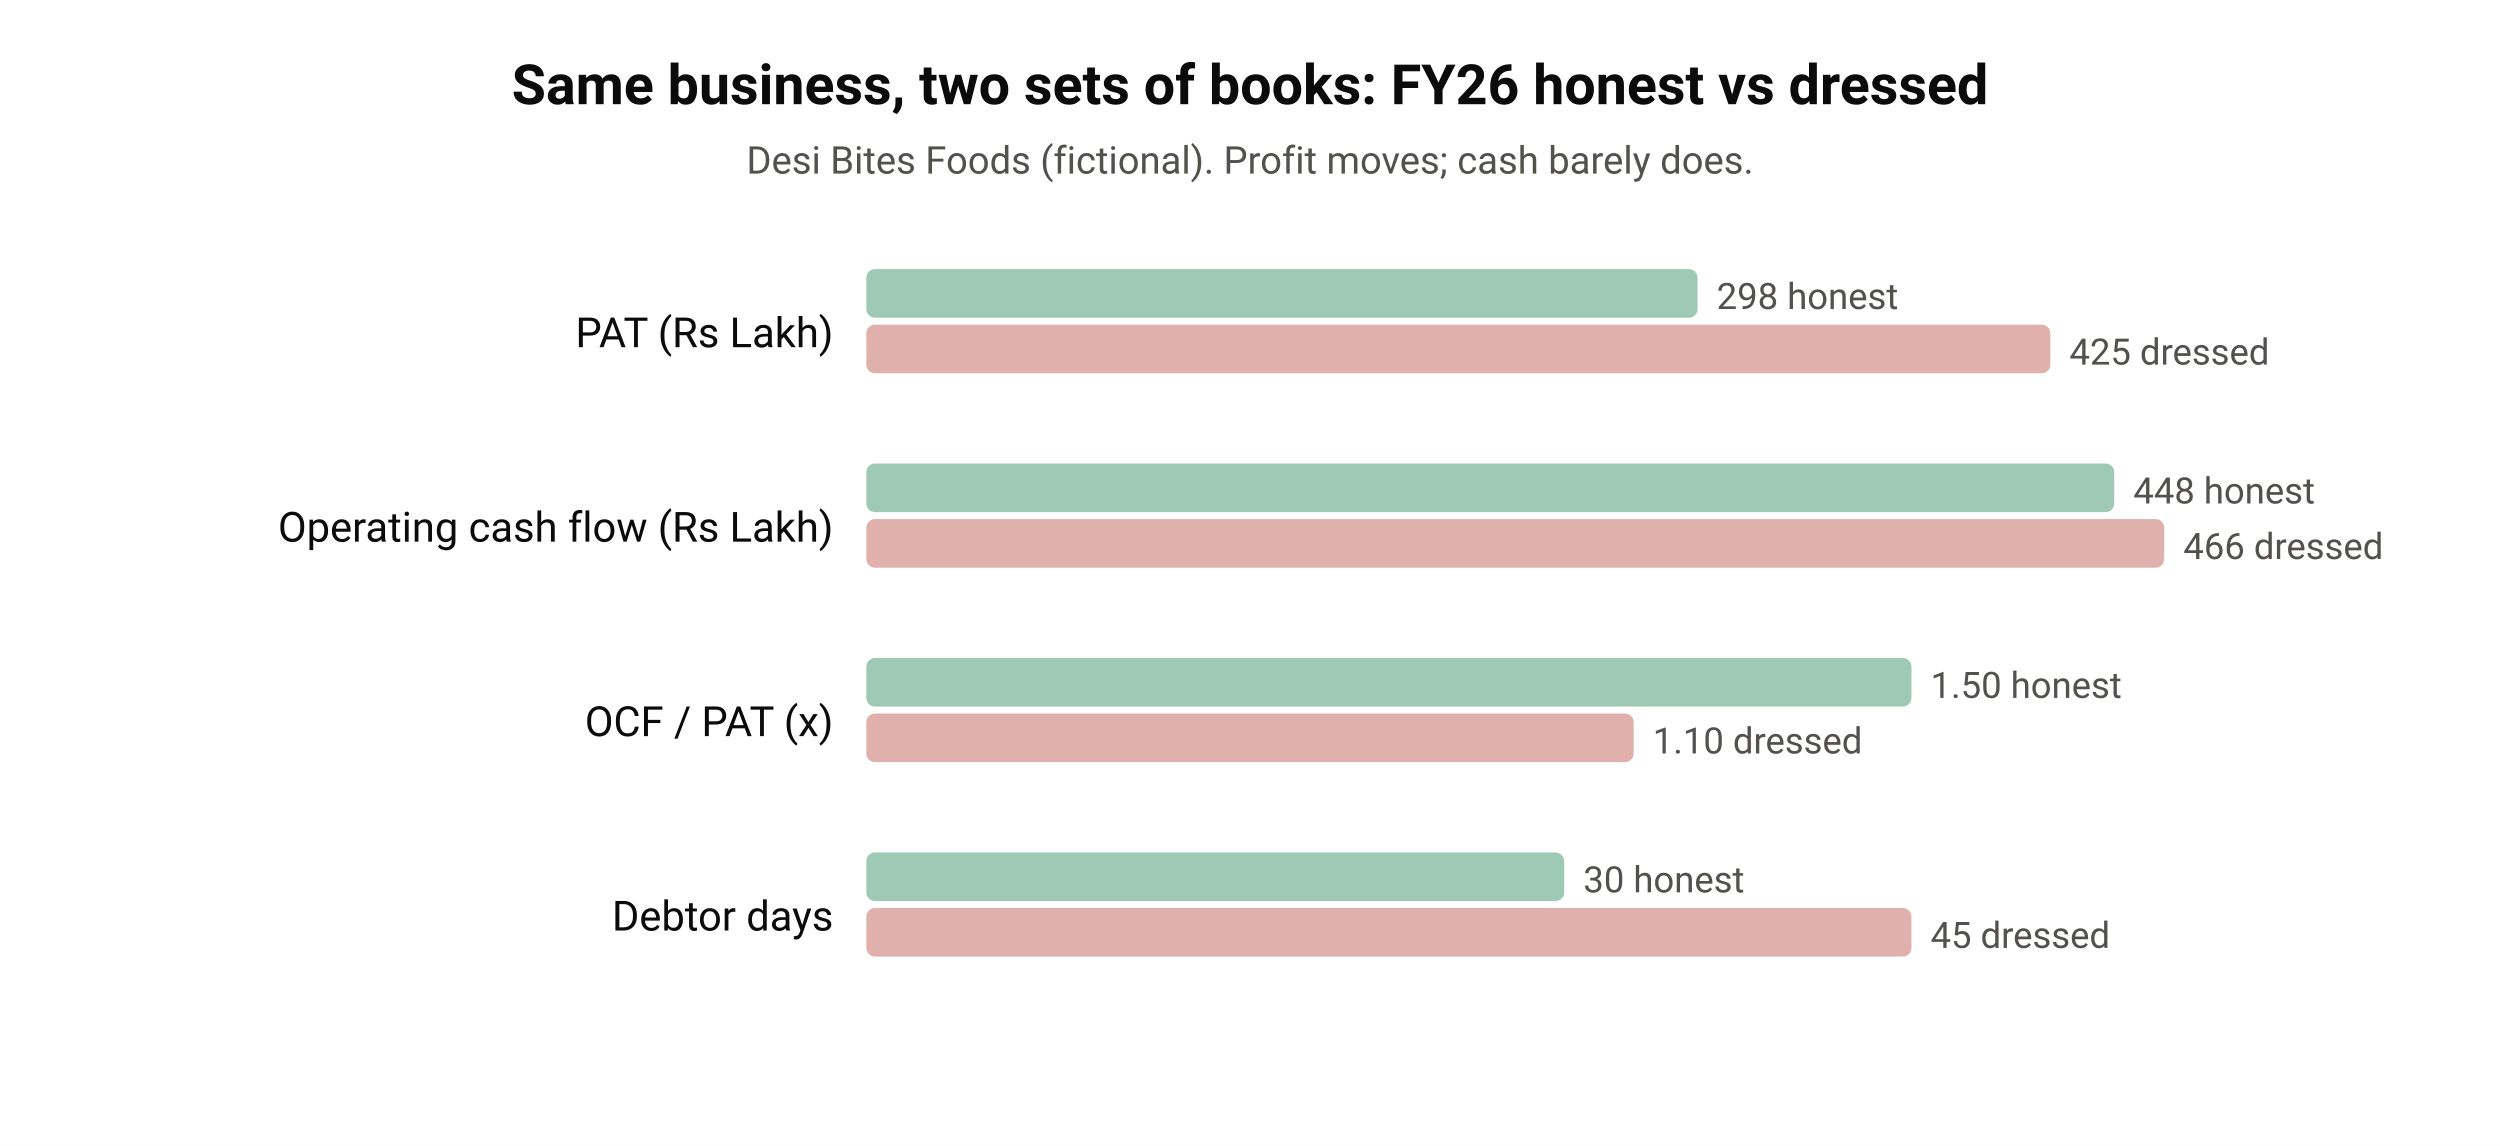
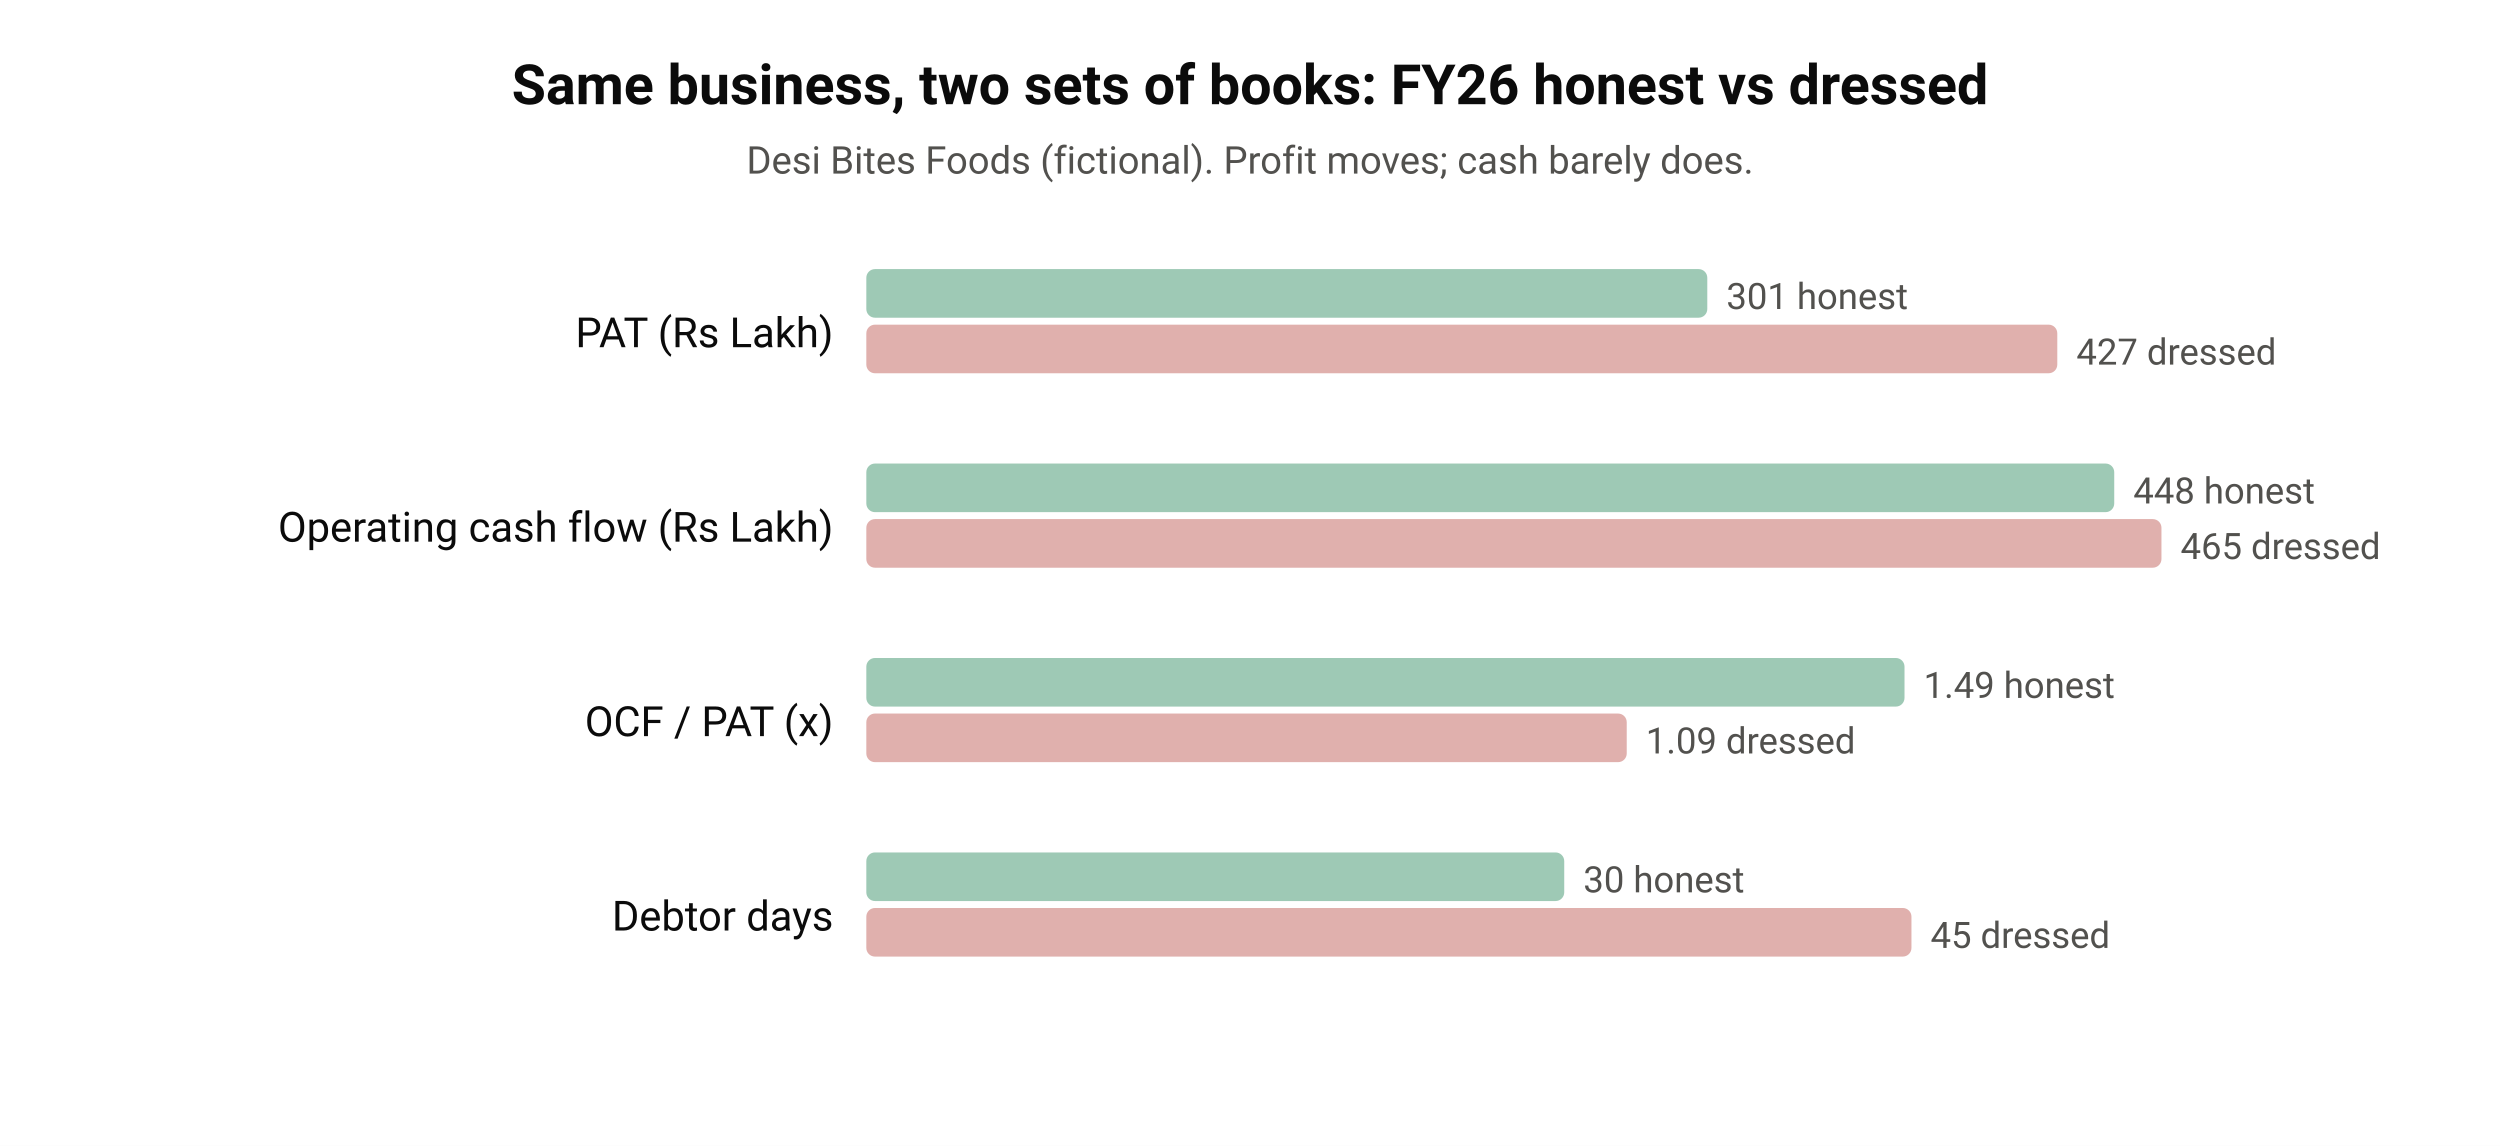
<svg xmlns="http://www.w3.org/2000/svg" viewBox="0 0 720 330" width="100%" role="img" aria-labelledby="t d">
  <rect width="720" height="330" fill="#ffffff" />
  <text x="360.0" y="30.0" font-family="-apple-system, BlinkMacSystemFont, 'Segoe UI', Roboto, Helvetica, Arial, sans-serif" font-size="16" fill="#0b0b0b" font-weight="600" text-anchor="middle">Same business, two sets of books: FY26 honest vs dressed</text>
  <text x="360.0" y="50.0" font-family="-apple-system, BlinkMacSystemFont, 'Segoe UI', Roboto, Helvetica, Arial, sans-serif" font-size="11" fill="#52514e" font-weight="normal" text-anchor="middle">Desi Bites Foods (fictional). Profit moves; cash barely does.</text>
  <text x="240.0" y="100.0" font-family="-apple-system, BlinkMacSystemFont, 'Segoe UI', Roboto, Helvetica, Arial, sans-serif" font-size="12" fill="#0b0b0b" font-weight="normal" text-anchor="end">PAT (Rs Lakh)</text>
-   <rect x="250.0" y="78.0" width="238.4" height="13.0" rx="2" fill="#9ec9b5" stroke="#9ec9b5" stroke-width="1" />
-   <text x="494.4" y="89.0" font-family="-apple-system, BlinkMacSystemFont, 'Segoe UI', Roboto, Helvetica, Arial, sans-serif" font-size="10.5" fill="#52514e" font-weight="normal" text-anchor="start">298 honest</text>
-   <rect x="250.0" y="94.0" width="340.0" height="13.0" rx="2" fill="#e0b0ad" stroke="#e0b0ad" stroke-width="1" />
-   <text x="596.0" y="105.0" font-family="-apple-system, BlinkMacSystemFont, 'Segoe UI', Roboto, Helvetica, Arial, sans-serif" font-size="10.5" fill="#52514e" font-weight="normal" text-anchor="start">425 dressed</text>
+   <rect x="250.0" y="78.0" width="241.2" height="13.0" rx="2" fill="#9ec9b5" stroke="#9ec9b5" stroke-width="1" />
+   <text x="497.2" y="89.0" font-family="-apple-system, BlinkMacSystemFont, 'Segoe UI', Roboto, Helvetica, Arial, sans-serif" font-size="10.5" fill="#52514e" font-weight="normal" text-anchor="start">301 honest</text>
+   <rect x="250.0" y="94.0" width="342.0" height="13.0" rx="2" fill="#e0b0ad" stroke="#e0b0ad" stroke-width="1" />
+   <text x="598.0" y="105.0" font-family="-apple-system, BlinkMacSystemFont, 'Segoe UI', Roboto, Helvetica, Arial, sans-serif" font-size="10.5" fill="#52514e" font-weight="normal" text-anchor="start">427 dressed</text>
  <text x="240.0" y="156.0" font-family="-apple-system, BlinkMacSystemFont, 'Segoe UI', Roboto, Helvetica, Arial, sans-serif" font-size="12" fill="#0b0b0b" font-weight="normal" text-anchor="end">Operating cash flow (Rs Lakh)</text>
  <rect x="250.0" y="134.0" width="358.4" height="13.0" rx="2" fill="#9ec9b5" stroke="#9ec9b5" stroke-width="1" />
  <text x="614.4" y="145.0" font-family="-apple-system, BlinkMacSystemFont, 'Segoe UI', Roboto, Helvetica, Arial, sans-serif" font-size="10.5" fill="#52514e" font-weight="normal" text-anchor="start">448 honest</text>
-   <rect x="250.0" y="150.0" width="372.8" height="13.0" rx="2" fill="#e0b0ad" stroke="#e0b0ad" stroke-width="1" />
-   <text x="628.8" y="161.0" font-family="-apple-system, BlinkMacSystemFont, 'Segoe UI', Roboto, Helvetica, Arial, sans-serif" font-size="10.5" fill="#52514e" font-weight="normal" text-anchor="start">466 dressed</text>
+   <rect x="250.0" y="150.0" width="372.0" height="13.0" rx="2" fill="#e0b0ad" stroke="#e0b0ad" stroke-width="1" />
+   <text x="628.0" y="161.0" font-family="-apple-system, BlinkMacSystemFont, 'Segoe UI', Roboto, Helvetica, Arial, sans-serif" font-size="10.5" fill="#52514e" font-weight="normal" text-anchor="start">465 dressed</text>
  <text x="240.0" y="212.0" font-family="-apple-system, BlinkMacSystemFont, 'Segoe UI', Roboto, Helvetica, Arial, sans-serif" font-size="12" fill="#0b0b0b" font-weight="normal" text-anchor="end">OCF / PAT (x)</text>
-   <rect x="250.0" y="190.0" width="300.0" height="13.0" rx="2" fill="#9ec9b5" stroke="#9ec9b5" stroke-width="1" />
-   <text x="556.0" y="201.0" font-family="-apple-system, BlinkMacSystemFont, 'Segoe UI', Roboto, Helvetica, Arial, sans-serif" font-size="10.5" fill="#52514e" font-weight="normal" text-anchor="start">1.50 honest</text>
-   <rect x="250.0" y="206.0" width="220.0" height="13.0" rx="2" fill="#e0b0ad" stroke="#e0b0ad" stroke-width="1" />
-   <text x="476.0" y="217.0" font-family="-apple-system, BlinkMacSystemFont, 'Segoe UI', Roboto, Helvetica, Arial, sans-serif" font-size="10.5" fill="#52514e" font-weight="normal" text-anchor="start">1.10 dressed</text>
+   <rect x="250.0" y="190.0" width="298.0" height="13.0" rx="2" fill="#9ec9b5" stroke="#9ec9b5" stroke-width="1" />
+   <text x="554.0" y="201.0" font-family="-apple-system, BlinkMacSystemFont, 'Segoe UI', Roboto, Helvetica, Arial, sans-serif" font-size="10.5" fill="#52514e" font-weight="normal" text-anchor="start">1.49 honest</text>
+   <rect x="250.0" y="206.0" width="218.0" height="13.0" rx="2" fill="#e0b0ad" stroke="#e0b0ad" stroke-width="1" />
+   <text x="474.0" y="217.0" font-family="-apple-system, BlinkMacSystemFont, 'Segoe UI', Roboto, Helvetica, Arial, sans-serif" font-size="10.5" fill="#52514e" font-weight="normal" text-anchor="start">1.09 dressed</text>
  <text x="240.0" y="268.0" font-family="-apple-system, BlinkMacSystemFont, 'Segoe UI', Roboto, Helvetica, Arial, sans-serif" font-size="12" fill="#0b0b0b" font-weight="normal" text-anchor="end">Debtor days</text>
  <rect x="250.0" y="246.0" width="200.0" height="13.0" rx="2" fill="#9ec9b5" stroke="#9ec9b5" stroke-width="1" />
  <text x="456.0" y="257.0" font-family="-apple-system, BlinkMacSystemFont, 'Segoe UI', Roboto, Helvetica, Arial, sans-serif" font-size="10.5" fill="#52514e" font-weight="normal" text-anchor="start">30 honest</text>
  <rect x="250.0" y="262.0" width="300.0" height="13.0" rx="2" fill="#e0b0ad" stroke="#e0b0ad" stroke-width="1" />
  <text x="556.0" y="273.0" font-family="-apple-system, BlinkMacSystemFont, 'Segoe UI', Roboto, Helvetica, Arial, sans-serif" font-size="10.5" fill="#52514e" font-weight="normal" text-anchor="start">45 dressed</text>
</svg>
